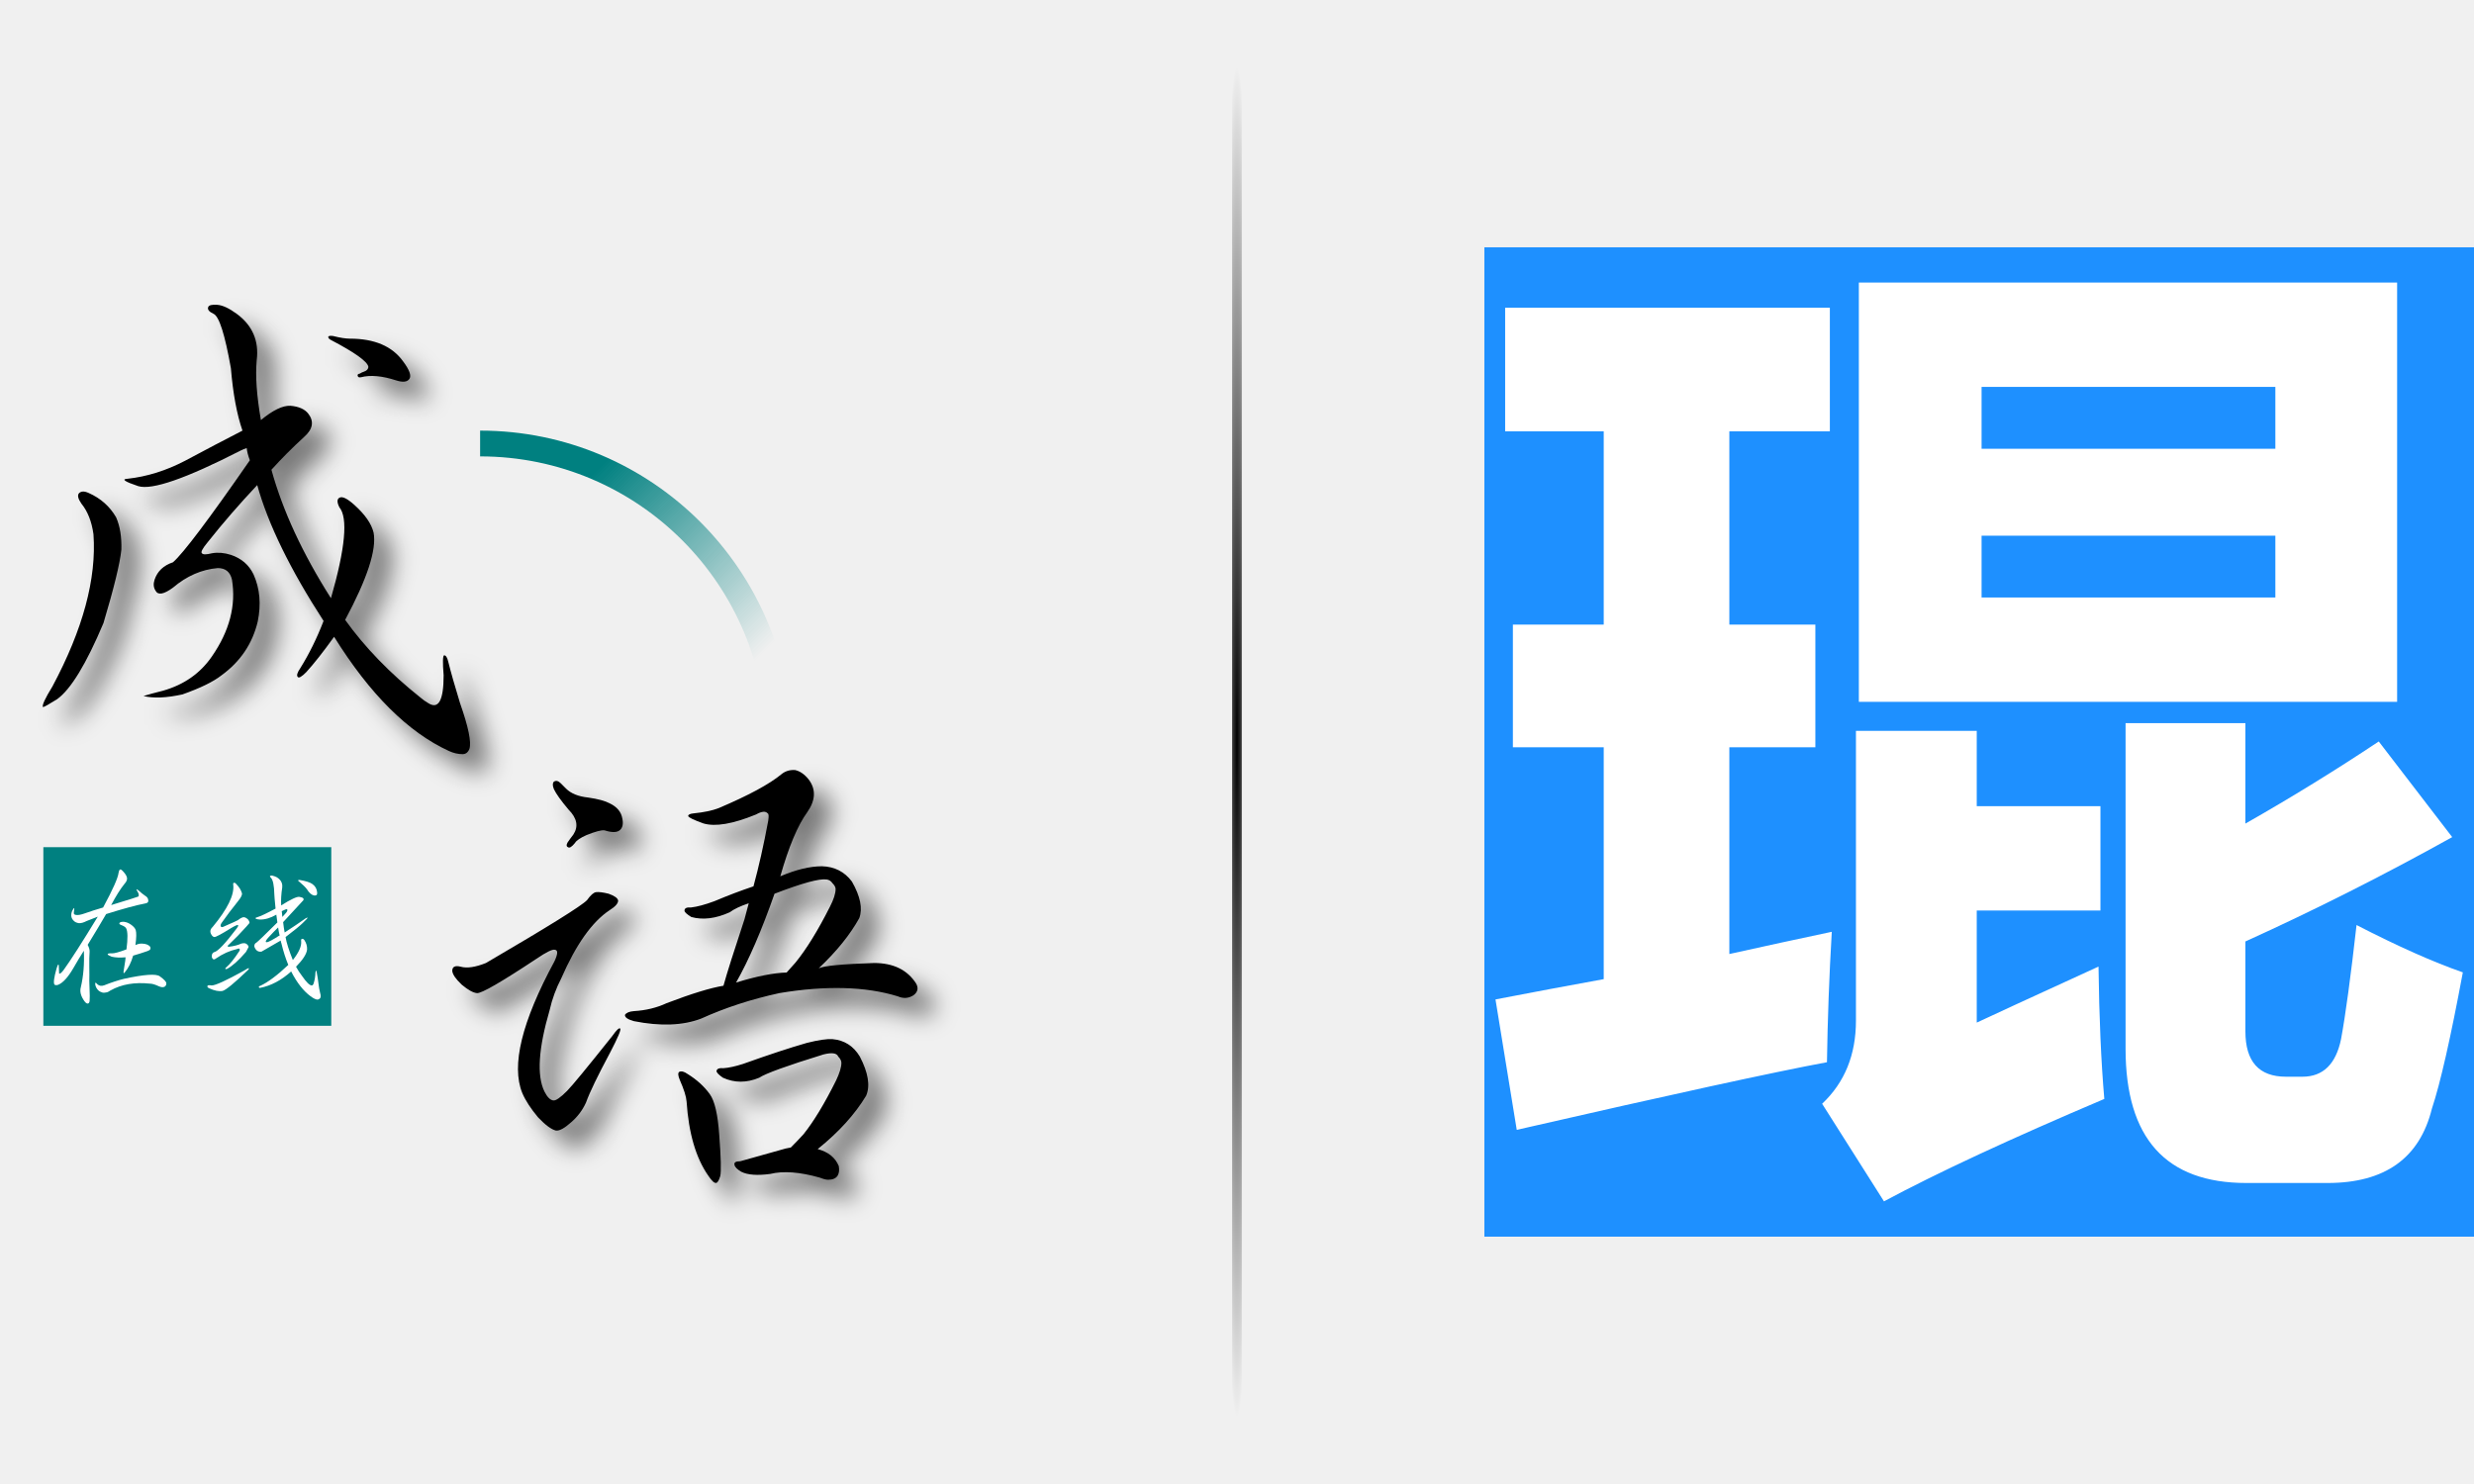
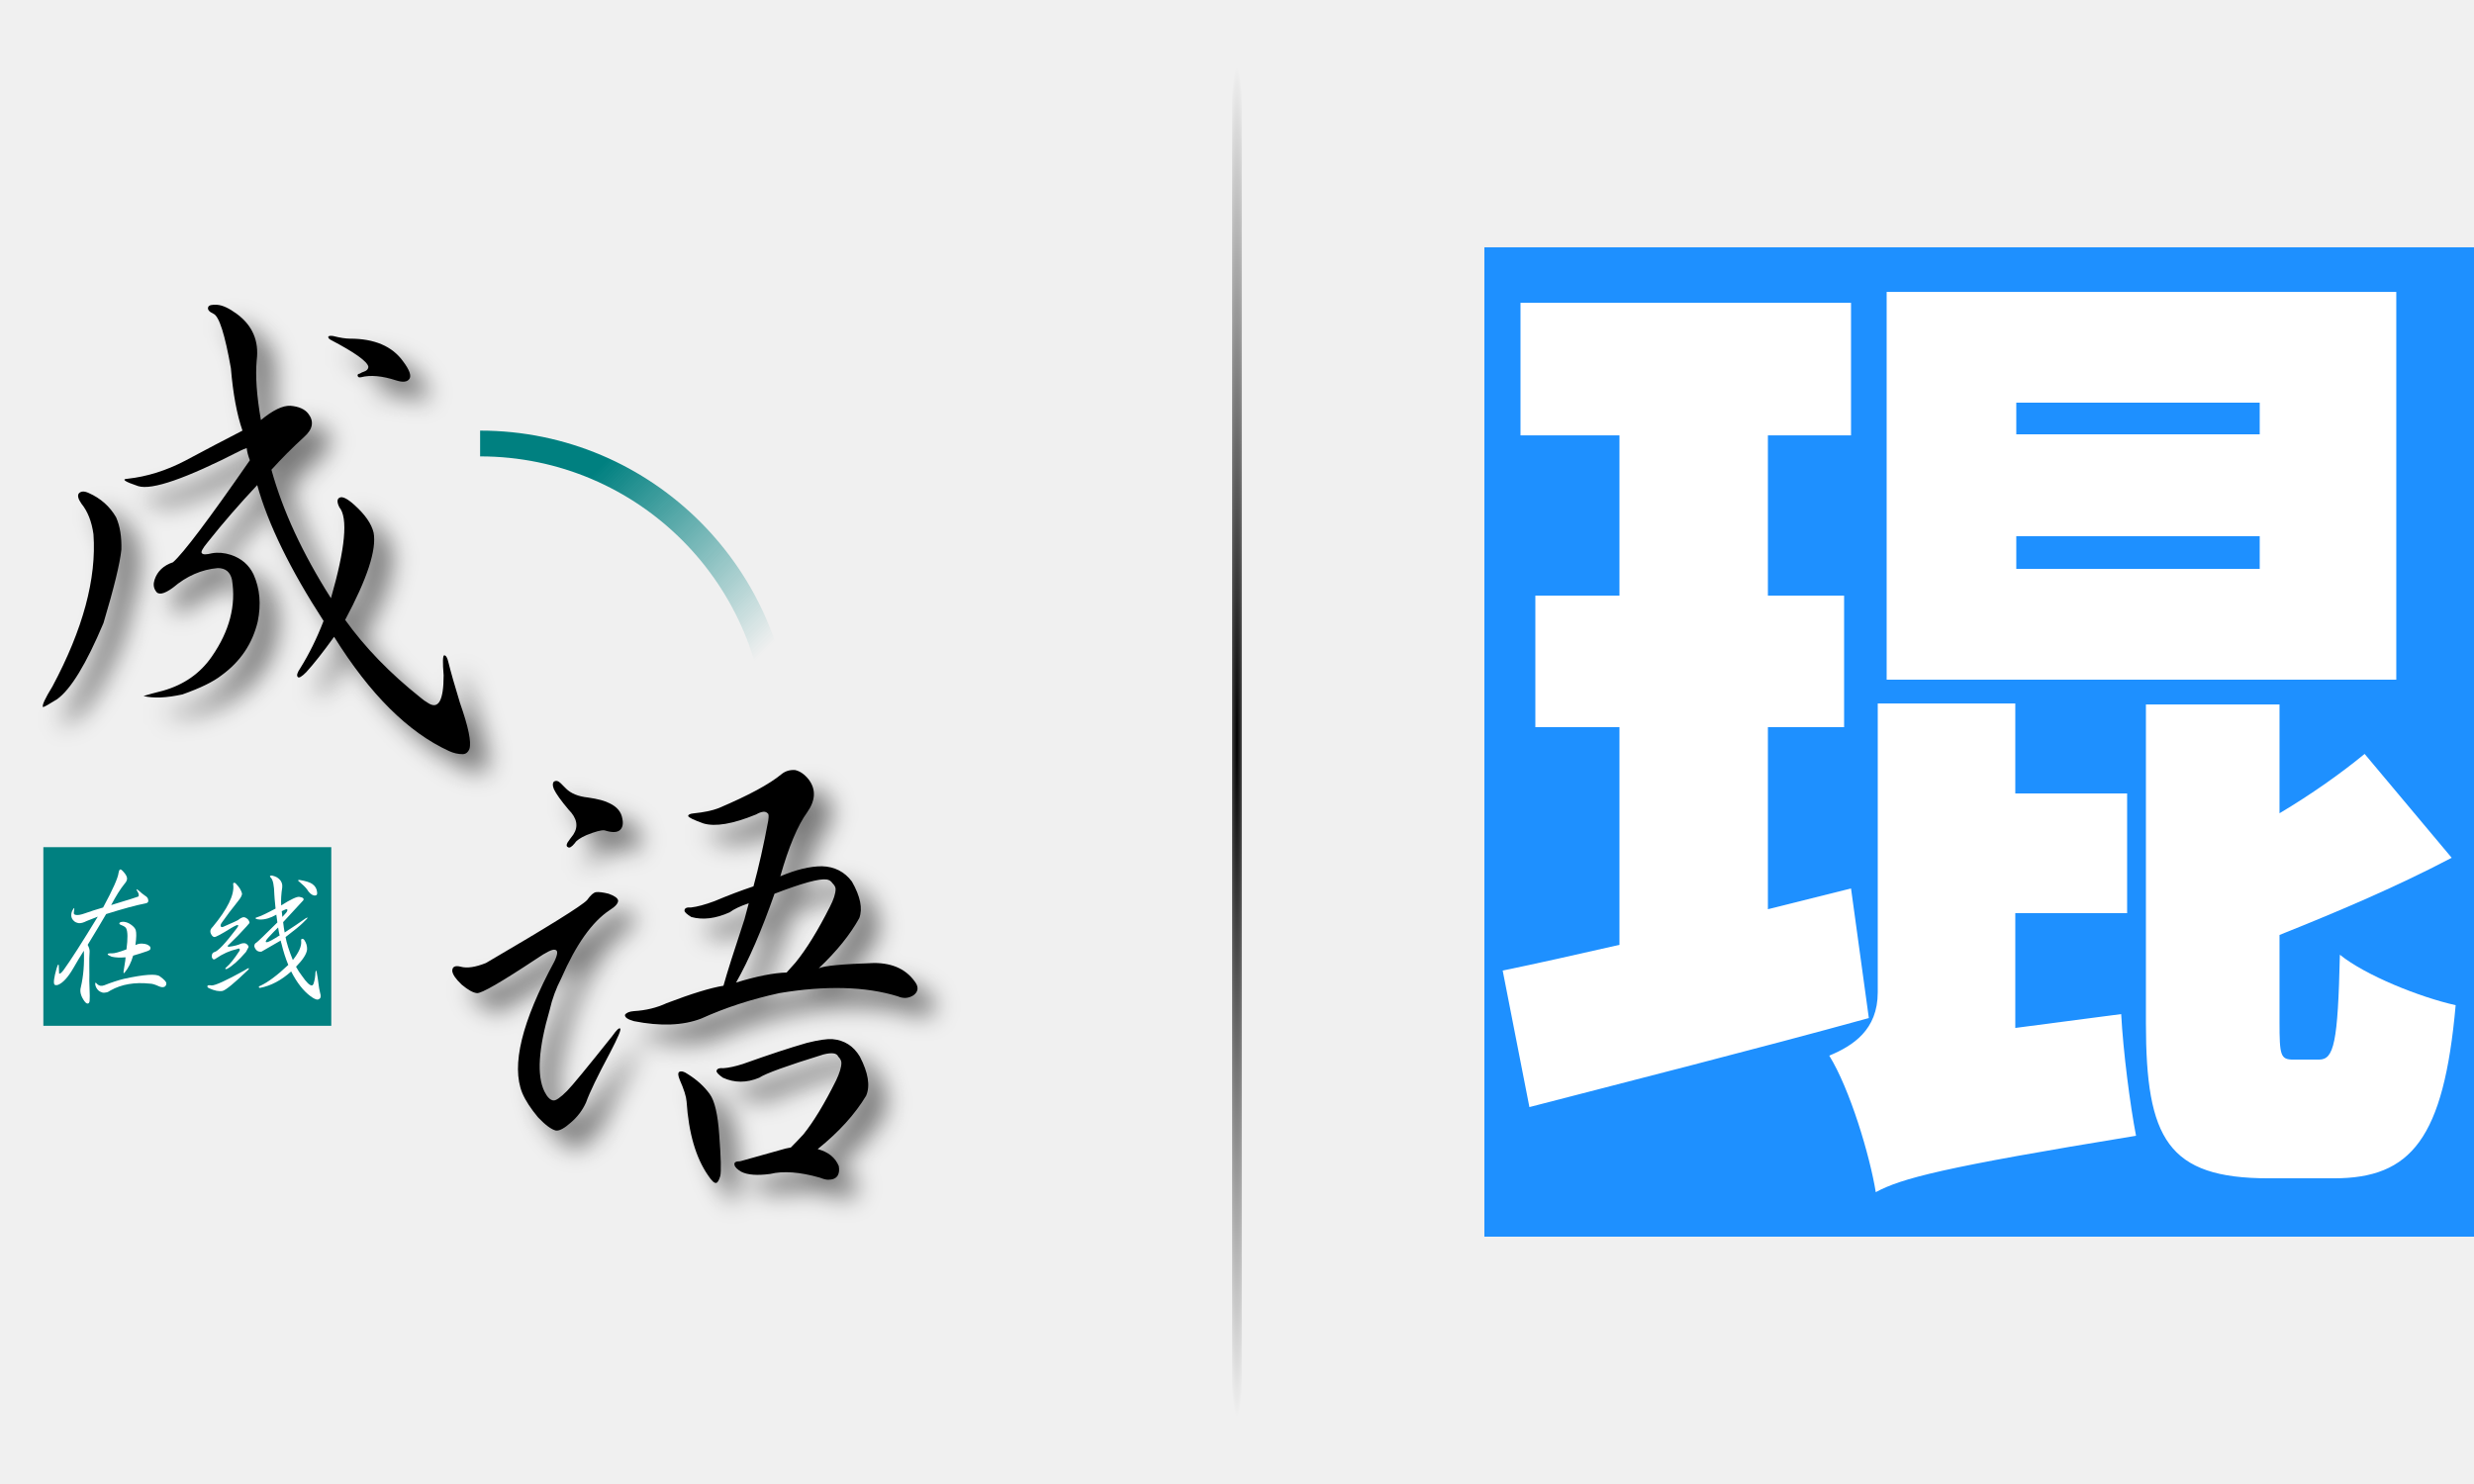
<svg xmlns="http://www.w3.org/2000/svg" width="1280" height="768" version="1.1" viewBox="0 0 338.67 203.2">
  <defs>
    <radialGradient id="radialGradient877" cx="147.53" cy="215.75" r="2.5" gradientTransform="matrix(1 0 0 36.99 21.801 -7785.2)" gradientUnits="userSpaceOnUse">
      <stop offset="0" />
      <stop stop-opacity="0" offset="1" />
    </radialGradient>
    <linearGradient id="linearGradient880" x1="365.14" x2="473" y1="407.52" y2="515.38" gradientUnits="userSpaceOnUse">
      <stop stop-color="#008080" offset="0" />
      <stop stop-color="#008080" stop-opacity="0" offset="1" />
    </linearGradient>
    <filter id="filter1390" color-interpolation-filters="sRGB">
      <feFlood flood-color="rgb(0,0,0)" flood-opacity=".498" result="flood" />
      <feComposite in="flood" in2="SourceGraphic" operator="in" result="composite1" />
      <feGaussianBlur in="composite1" result="blur" stdDeviation="2" />
      <feOffset dx="3" dy="3" result="offset" />
      <feComposite in="SourceGraphic" in2="offset" result="composite2" />
    </filter>
    <filter id="filter1402" color-interpolation-filters="sRGB">
      <feFlood flood-color="rgb(0,0,0)" flood-opacity=".498" result="flood" />
      <feComposite in="flood" in2="SourceGraphic" operator="in" result="composite1" />
      <feGaussianBlur in="composite1" result="blur" stdDeviation="2" />
      <feOffset dx="3" dy="3" result="offset" />
      <feComposite in="SourceGraphic" in2="offset" result="composite2" />
    </filter>
  </defs>
  <g transform="translate(0 -93.8)">
    <path d="m169.33 102.92v184.95" fill="none" stroke="url(#radialGradient877)" stroke-width="1.323" />
-     <g transform="translate(203.2 -33.867)">
-       <rect x="3.5604e-6" y="161.53" width="135.47" height="135.47" fill="#1e90ff" />
-       <g transform="matrix(.26458 0 0 .26458 -50.904 153.93)" fill="#fff" aria-label="琨">
-         <path d="m386.14 46.968h278.5v217h-278.5zm-179 177h47v-100h-51v-64h168v64h-52v100h44.5v63.5h-44.5v107q27-6 53-11.5-2 34-2.5 67.5-40.5 7.5-160.5 35l-11-67.5q28.5-5.5 56-10.5v-120h-47zm436.5 155.5q32 16.5 55 24.5-9.5 51-16 70.5-9.5 38.5-54 38.5h-42q-62.5 0-62.5-69.5v-168.5h62v52q36-20.5 69-42.5l38 49.5q-53 29.5-107 54v46.5q0 23.5 21 23.5h8.5q16 0 20-19.5 3.5-19 8-59zm-132.5-7.5h-64v58q9.5-4.5 63-29 0.5 39.5 3 68.5-73 31-114 53l-32-50.5q17.5-16.5 17.5-43v-150h62.5v39h64zm90.5-271h-152v32h152zm0 109v-32h-152v32z" fill="#fff" />
-       </g>
-     </g>
    <g transform="translate(-1.75 -33.867)">
      <g transform="matrix(.9049 0 0 .9049 -19.78 108.61)">
        <g transform="matrix(.9249 0 0 .92875 6.9763 9.7768)">
          <rect x="25.273" y="61.947" width="142.88" height="142.88" fill="none" />
          <g>
            <path d="m33.472 99.191q0.775 10.852-6.718 24.805-1.809 2.928-1.55 3.359 0.258 0 2.325-1.292 3.359-2.412 7.579-12.402 2.584-8.613 2.928-11.972 0.086-3.101-0.861-5.254-1.55-2.67-4.479-3.962-1.12-0.517-1.636 0.086-0.345 0.517 0.431 1.636 1.55 1.895 1.981 4.995zm39.188-32.298q-0.603-0.086-0.775 0.086-0.086 0.258 0.345 0.517 5.943 3.101 6.201 4.393 0 0.603-0.861 0.861-0.258 0.086-0.517 0.258-0.517 0.086-0.345 0.431 0.086 0.258 0.517 0.172 2.325-0.603 5.771 0.517 1.636 0.517 2.153-0.258 0.517-0.775-1.034-2.842-2.67-3.704-8.699-3.704-1.034 0-2.756-0.431zm-13.608 20.24q-10.077 14.469-12.575 16.623-2.325 0.775-3.014 2.842-0.345 1.034 0.172 1.809 0.603 1.12 2.842-0.517 3.359-2.842 7.321-3.187 1.895 0 2.325 1.895 1.034 6.287-3.273 12.488-2.842 4.134-8.01 5.598-2.067 0.517-3.187 0.861 2.412 0.603 6.373-0.258 4.393-1.55 6.373-3.101 4.651-3.359 5.943-8.785 0.861-4.22-0.689-7.665-1.12-2.325-3.704-3.187-1.636-0.517-3.101-0.258-1.378 0.345-1.636 0-0.345-0.258 0.947-1.809 3.704-4.651 8.096-9.302 2.67 9.56 10.852 22.135-1.636 4.22-3.79 7.665-0.775 1.12-0.431 1.464 0.258 0.345 1.378-0.775 1.895-2.067 4.565-5.771 8.785 14.039 18.776 18.604 1.12 0.517 2.239 0.517 0.775 0 1.12-0.861 0.517-1.636-1.55-7.493-1.292-4.22-1.895-6.632-0.258-1.12-0.689-1.12-0.345 0.086-0.086 3.273 0 6.201-2.584 4.479-0.603-0.345-1.206-0.861-7.493-5.943-12.316-12.661 5.426-10.077 4.651-14.211-0.517-2.153-3.101-4.479-1.809-1.636-2.498-1.206-0.603 0.344 0 1.55 2.153 2.584-1.378 14.814-6.976-10.938-9.732-20.929 2.412-2.67 5.34-5.34 2.153-1.895 0.689-3.79-0.861-1.12-2.928-1.292-1.895-0.086-4.823 2.325-1.034-5.943-0.689-9.732 0.603-4.737-3.273-7.579-1.895-1.378-3.187-1.464-1.292-0.086-1.464 0.345-0.258 0.603 0.861 1.12 1.378 0.603 2.842 8.871 0.517 6.201 1.895 10.163-4.22 2.153-9.388 4.909-4.651 2.412-9.388 2.928-1.636 0.086 1.722 1.206 3.359 1.034 16.709-5.771 0.517-0.258 1.034-0.431 0.086 0.861 0.517 1.981z" filter="url(#filter1390)" />
            <path d="m129.36 188.08q1.034 2.325 1.12 3.531 0.517 7.752 3.531 12.058 0.861 1.292 1.292 1.206 0.345 0 0.689-1.12 0.258-1.12-0.172-6.718-0.345-4.995-1.55-6.632-1.378-1.895-3.617-3.273-0.861-0.603-1.378-0.345-0.345 0.258 0.086 1.292zm16.278-14.125q11.455-1.895 19.379 0.517 1.378 0.603 2.584-0.172 1.034-0.775 0.431-1.895-2.153-3.359-6.89-3.359-7.752 0.258-9.043 0.861 4.393-4.134 6.632-8.182 0.861-2.325-1.206-5.943-1.809-2.412-4.909-2.498-2.928 0-6.804 1.636 2.067-7.235 4.393-10.421 2.067-2.928 0.258-5.34-1.034-1.292-2.239-1.55-1.292-0.086-2.239 0.689-2.928 2.412-10.249 5.512-1.55 0.603-4.134 0.861-0.861 0.086-0.861 0.431 0.086 0.345 2.498 1.206 2.928 0.861 8.613-1.464 1.378-0.775 1.895-0.172 0.258 0.086 0.086 1.206-1.12 5.943-2.412 10.68-3.101 1.034-6.373 2.412-2.325 0.861-3.876 1.034-1.034-0.086-1.034 0.517 0 0.345 1.12 1.034 2.842 0.775 6.287-0.775 1.034-0.775 3.101-1.464-0.345 1.292-0.689 2.584-2.584 7.752-3.445 10.852-3.187 0.517-9.302 2.842-2.412 1.12-5.34 1.292-1.12 0.086-1.464 0.603-0.086 0.603 1.464 1.034 6.546 1.292 11.024-0.431 5.943-2.67 12.747-4.134zm2.67-4.995q-0.775 0.861-1.464 1.636-3.187 0.086-8.268 1.636 3.101-5.426 6.287-14.469 6.718-2.584 8.527-2.325 0.603 0.086 0.947 0.603 0.517 0.517 0.517 0.947 0 1.12-0.947 2.928-2.928 5.771-5.598 9.043zm1.895 13.091q-3.962 1.12-10.508 3.445-1.895 0.603-3.187 0.689-1.034-0.086-1.12 0.431-0.086 0.345 1.034 1.12 2.842 1.292 5.943 0 1.55-1.034 10.508-3.79 2.067-0.517 2.412 0.345 0.517 0.517 0.517 1.034 0 1.034-0.861 2.842-2.842 5.684-5.34 8.785-1.034 1.12-2.067 2.153-0.517 0.086-0.861 0.172-3.617 1.034-7.407 2.067-1.12 0-0.947 0.603 0.086 0.517 1.12 1.12 1.55 0.775 4.737 0.345 3.187-0.775 8.096 0.603 0.861 0.345 1.378 0.345 1.12 0 1.55-0.689 0.345-0.603 0.172-1.55-0.861-2.067-3.445-2.756 5.168-4.134 7.924-8.699 1.034-2.412-1.034-6.373-1.55-2.584-4.479-2.842-1.378-0.086-4.134 0.603zm-39.446-41.427q-0.345-0.345-0.861-0.861-0.603-0.603-1.12-0.258-0.345 0.345 0 1.206 0.517 1.12 2.412 3.359 2.067 2.067 0.775 4.048-0.603 0.775-0.947 1.292-0.345 0.603 0.086 0.775 0.345 0.258 1.12-0.689 0.345-0.603 1.895-1.292 2.153-0.861 2.928-0.775 1.895 0.603 2.584-0.086 0.603-0.603 0.345-1.809-0.258-1.636-2.067-2.498-1.12-0.603-3.531-0.947-2.412-0.258-3.617-1.464zm-17.225 29.025q-1.378-0.344-1.378 0.689 0.086 0.861 1.55 2.239 1.55 1.292 2.498 1.378 1.12 0.086 9.732-5.598 2.412-1.636 3.014-1.464 0.775 0.086-0.086 1.895-8.01 14.728-5.254 21.446 0.775 1.809 2.584 3.962 1.809 1.895 2.928 2.153 0.861 0.086 2.412-1.292 1.636-1.378 2.498-3.273 0.861-2.412 3.962-8.182 1.895-3.617 1.636-3.876t-1.292 1.206q-6.201 7.752-7.407 8.957-1.636 1.636-2.239 1.55-0.775-0.086-1.464-1.464-1.895-3.876 0.861-13.264 0.603-2.67 1.895-5.168 3.617-8.268 7.924-11.11 1.378-0.861 1.378-1.55-0.086-0.603-1.55-1.12-1.378-0.345-2.067-0.258-0.603 0.086-1.464 1.292-1.292 1.378-16.536 10.249-2.584 1.034-4.134 0.603z" filter="url(#filter1402)" />
            <path transform="scale(.26458)" d="m365.52 311.09v15.869a176.99 176.99 0 0 1 176.99 176.99h15.871a192.86 192.86 0 0 0-192.86-192.86z" fill="url(#linearGradient880)" />
          </g>
          <g transform="translate(-1.8182 -3.946)">
            <rect x="27.091" y="154.12" width="47.092" height="29.104" fill="#008080" />
            <g fill="#fff" aria-label="在线">
              <path d="m40.313 175.56q-1.513 0.372-3.274 1.067-0.67 0.248-1.141-0.198-0.372-0.471-0.322 0.05 0.074 0.471 0.372 0.819 0.248 0.322 0.645 0.446 0.248 0.149 0.744 0.05 0.322-0.025 0.769-0.347 2.679-1.488 6.424-1.091 0.521 0 1.439 0.422 0.546 0.248 0.918 0.099 0.322-0.174 0.322-0.571 0-0.372-1.067-1.141-0.893-0.67-5.829 0.397zm1.464-3.77q1.067-0.298 2.356-0.744 0.397-0.149 0.446-0.298 0.074-0.174 0-0.372-0.372-0.521-1.389-0.546-0.471-0.025-1.042 0.248 0.248-1.786 0.05-2.456-0.174-0.471-0.794-0.893-0.521-0.372-1.116-0.446-0.546-0.025-0.719 0.149-0.174 0.223 0.248 0.372 0.67 0.248 0.819 0.546 0.397 0.744 0.05 3.423-1.786 0.67-2.356 0.645-0.744-0.025-0.719 0.149 0.025 0.149 0.645 0.397 0.967 0.223 2.282 0.099-0.025 0.248-0.05 0.546-0.149 0.918-0.223 1.414-0.174 0.893 0.124 0.521 0.893-1.042 1.389-2.753zm-4.415-6.772q4.118-1.29 6.424-1.736 0.471-0.074 0.471-0.422 0-0.546-0.546-0.843-0.471-0.322-0.992-0.794-0.546-0.471-0.322-0.025 0.471 0.695 0.223 0.967-0.099 0.074-4.44 1.389 1.191-2.232 2.158-3.423 0.471-0.521 0.446-0.918-0.025-0.372-0.372-0.819-0.546-0.695-0.744-0.645-0.174 0.025-0.273 0.546-0.149 1.265-2.53 5.655-1.637 0.471-3.026 0.967-0.918 0.322-1.364 0.248-0.322-0.025-0.397-0.223-0.025-0.174 0.05-0.571 0.099-0.595-0.174-0.124-0.322 0.471-0.298 1.042 0.025 0.471 0.422 0.843 0.298 0.298 0.843 0.372 0.521 0.025 1.24-0.347 0.893-0.372 1.835-0.719-3.82 6.251-5.581 8.682-0.521 0.695-0.744 0.595-0.025-0.074-0.05-1.166 0.025-0.248-0.074-0.298-0.099-0.025-0.298 0.645-0.62 2.183-0.347 2.604 0.174 0.174 0.595 0.05 1.191-0.471 2.505-2.728 0.819-1.439 1.712-2.828 0.149 3.225-0.496 5.953-0.298 1.067 0.62 2.307 0 0 0.05 0.05 0.223 0.298 0.471 0.298 0.248-0.025 0.298-0.422 0.025-0.397 0.025-0.819-0.074-1.662-0.074-2.456 0.025-0.843 0-2.332-0.025-1.439 0.05-2.431 0.025-0.471-0.322-1.116 0-0.025 0.025-0.025 1.786-2.902 3.001-4.986z" />
              <path d="m66.036 169.83q0.471 1.935 1.116 3.473-2.679 2.53-4.564 3.398-0.298 0.099-0.248 0.248 0.025 0.099 0.198 0.099 2.679-0.521 5.085-2.679 1.414 2.753 3.175 4.043 0.744 0.546 1.141 0.546 0.174 0 0.397-0.198 0.223-0.248 0.025-0.893-0.174-0.67-0.273-1.538-0.099-0.893-0.298-1.885-0.099-0.471-0.198 0.099-0.025 0.918-0.273 1.712-0.099 0.372-0.322 0.397-0.521 0-1.587-1.538-0.546-0.695-0.992-1.513 1.712-1.736 1.811-2.828 0.025-0.819-0.446-1.513-0.174-0.248-0.397-0.198-0.174 0.025-0.124 0.422 0.099 1.191-1.364 3.026-0.967-2.381-1.191-3.745 2.158-1.637 2.803-2.282 0.819-0.769 0.794-0.868-0.025-0.074-0.347 0.124-1.513 1.067-3.398 2.282-0.149-0.769-0.248-1.687 3.076-3.349 3.15-3.398 0.298-0.248 0.149-0.471-0.149-0.174-0.645-0.248-0.595-0.099-2.977 1.389-0.074-1.339 0.174-2.927 0.099-0.819-0.521-1.389-0.322-0.298-0.719-0.422-0.446-0.174-0.67-0.099-0.223 0.099 0.05 0.322 0.521 0.521 0.571 2.753 0 0.298 0.198 2.282-2.232 1.191-2.952 1.389-0.372 0.099-0.322 0.198 0.025 0.149 0.719 0.198 1.265 0.025 2.679-0.794 0.074 0.62 0.174 1.265-3.076 3.051-3.473 3.324-0.248 0.099-0.298 0.471-0.025 0.248 0.273 0.645 0.322 0.397 0.893 0.322 0.025 0 3.15-1.811 0.025 0.248 0.124 0.496zm-0.298-1.315q-0.248 0.099-0.496 0.298-0.992 0.595-1.389 0.744-0.298 0.099-0.372 0-0.099-0.149 0.422-0.719 0.843-0.918 1.587-1.637 0.099 0.695 0.248 1.315zm0.347-3.969q0.322-0.174 0.595-0.273 0.223-0.099 0.298 0 0.099 0.149-0.149 0.496-0.298 0.322-0.645 0.719-0.074-0.471-0.099-0.943zm2.927-5.085q-0.174-0.025-0.248 0.05-0.025 0.099 0.198 0.248 0.819 0.67 1.24 1.215 0.546 0.893 1.166 1.017 0.248 0.025 0.372-0.05 0.174-0.099 0.124-0.496-0.074-0.819-0.769-1.315-0.521-0.397-2.084-0.67zm-11.509 5.283q1.042-1.364 1.439-1.836 0.67-0.819 0.645-1.24-0.223-0.819-0.967-1.563-0.174-0.223-0.372-0.174-0.149 0.025-0.099 0.322 0.298 2.456-3.373 6.871-0.67 0.62-0.124 1.364 0.174 0.248 0.422 0.273 0.372 0 2.654-1.414 1.116-0.67 1.215-0.521 0.074 0.149-0.198 0.496-2.828 3.721-3.696 3.894-0.471 0.149-0.397 0.843 0.074 0.223 0.223 0.322 0.149 0.099 0.446-0.124 1.662-1.141 3.448-1.538 0.322-0.149 0.422-0.025 0.074 0.149-0.025 0.322-1.265 1.935-2.183 2.704-0.174 0.149-0.124 0.223 0.074 0.099 0.298 0 1.29-0.695 3.076-2.753 0.372-0.67 0.422-0.794 0.025-0.174-0.198-0.397-0.174-0.174-0.397-0.223-0.322-0.025-0.595 0.05-0.769 0.372-2.034 0.521-0.174 0-0.198-0.099-0.025-0.074 0.248-0.298 0.62-0.595 1.414-1.389 1.86-1.96 1.91-2.084 0.025-0.248-0.248-0.595-0.248-0.248-0.571-0.347-0.372-0.074-1.067 0.471-0.074 0.074-2.183 0.992-0.471 0.248-0.595 0.074-0.174-0.223 0.149-0.67 0.322-0.471 1.215-1.662zm-2.877 11.906q-0.62-0.099-0.695 0.074-0.074 0.223 0.248 0.372 1.339 0.62 2.232 0.446 0.819-0.223 4.167-3.423 0.174-0.174 0.124-0.273-0.074-0.074-0.843 0.422-4.316 2.381-5.234 2.381z" />
            </g>
          </g>
        </g>
      </g>
    </g>
+     <g transform="translate(203.2 -33.867)">
+       <rect x="3.5604e-6" y="161.53" width="135.47" height="135.47" fill="#1e90ff" />
+       <g transform="matrix(.26458 0 0 .26458 -49.828 141.76)" fill="#fff" aria-label="琨">
+         <path d="m589.48 171.52h-125.95v-16.384h125.95zm0 69.632h-125.95v-16.896h125.95zm70.656-143.36h-263.68v200.7h263.68zm-282.11 308.74-43.008 10.752v-94.208h39.424v-68.096h-39.424v-82.944h43.008v-68.608h-171.01v68.608h51.2v82.944h-43.52v68.096h43.52v112.64c-22.528 5.12-43.008 9.728-60.416 13.312l13.824 70.656c51.2-13.312 116.22-29.696 175.62-46.08zm84.992 72.192v-59.392h57.856v-61.952h-57.856v-46.592h-71.168v149.5c0 19.456-12.8 27.648-25.088 32.768 10.752 17.408 20.992 51.712 24.064 70.656 13.312-7.168 34.304-12.8 134.66-29.184-3.072-15.872-6.656-43.52-7.68-62.976zm143.87 16.384c-6.656 0-7.168-2.048-7.168-19.456v-45.056c28.16-11.264 59.904-24.576 89.088-39.936l-45.056-53.76c-11.776 9.728-27.648 20.992-44.032 30.72v-56.32h-69.12v164.86c0 59.904 11.264 80.384 63.488 80.384h33.792c39.936 0 56.832-20.48 62.976-89.6-18.432-4.096-46.592-15.36-59.904-26.112-1.024 45.568-3.072 54.272-10.752 54.272z" fill="#fff" />
+       </g>
+     </g>
  </g>
</svg>
